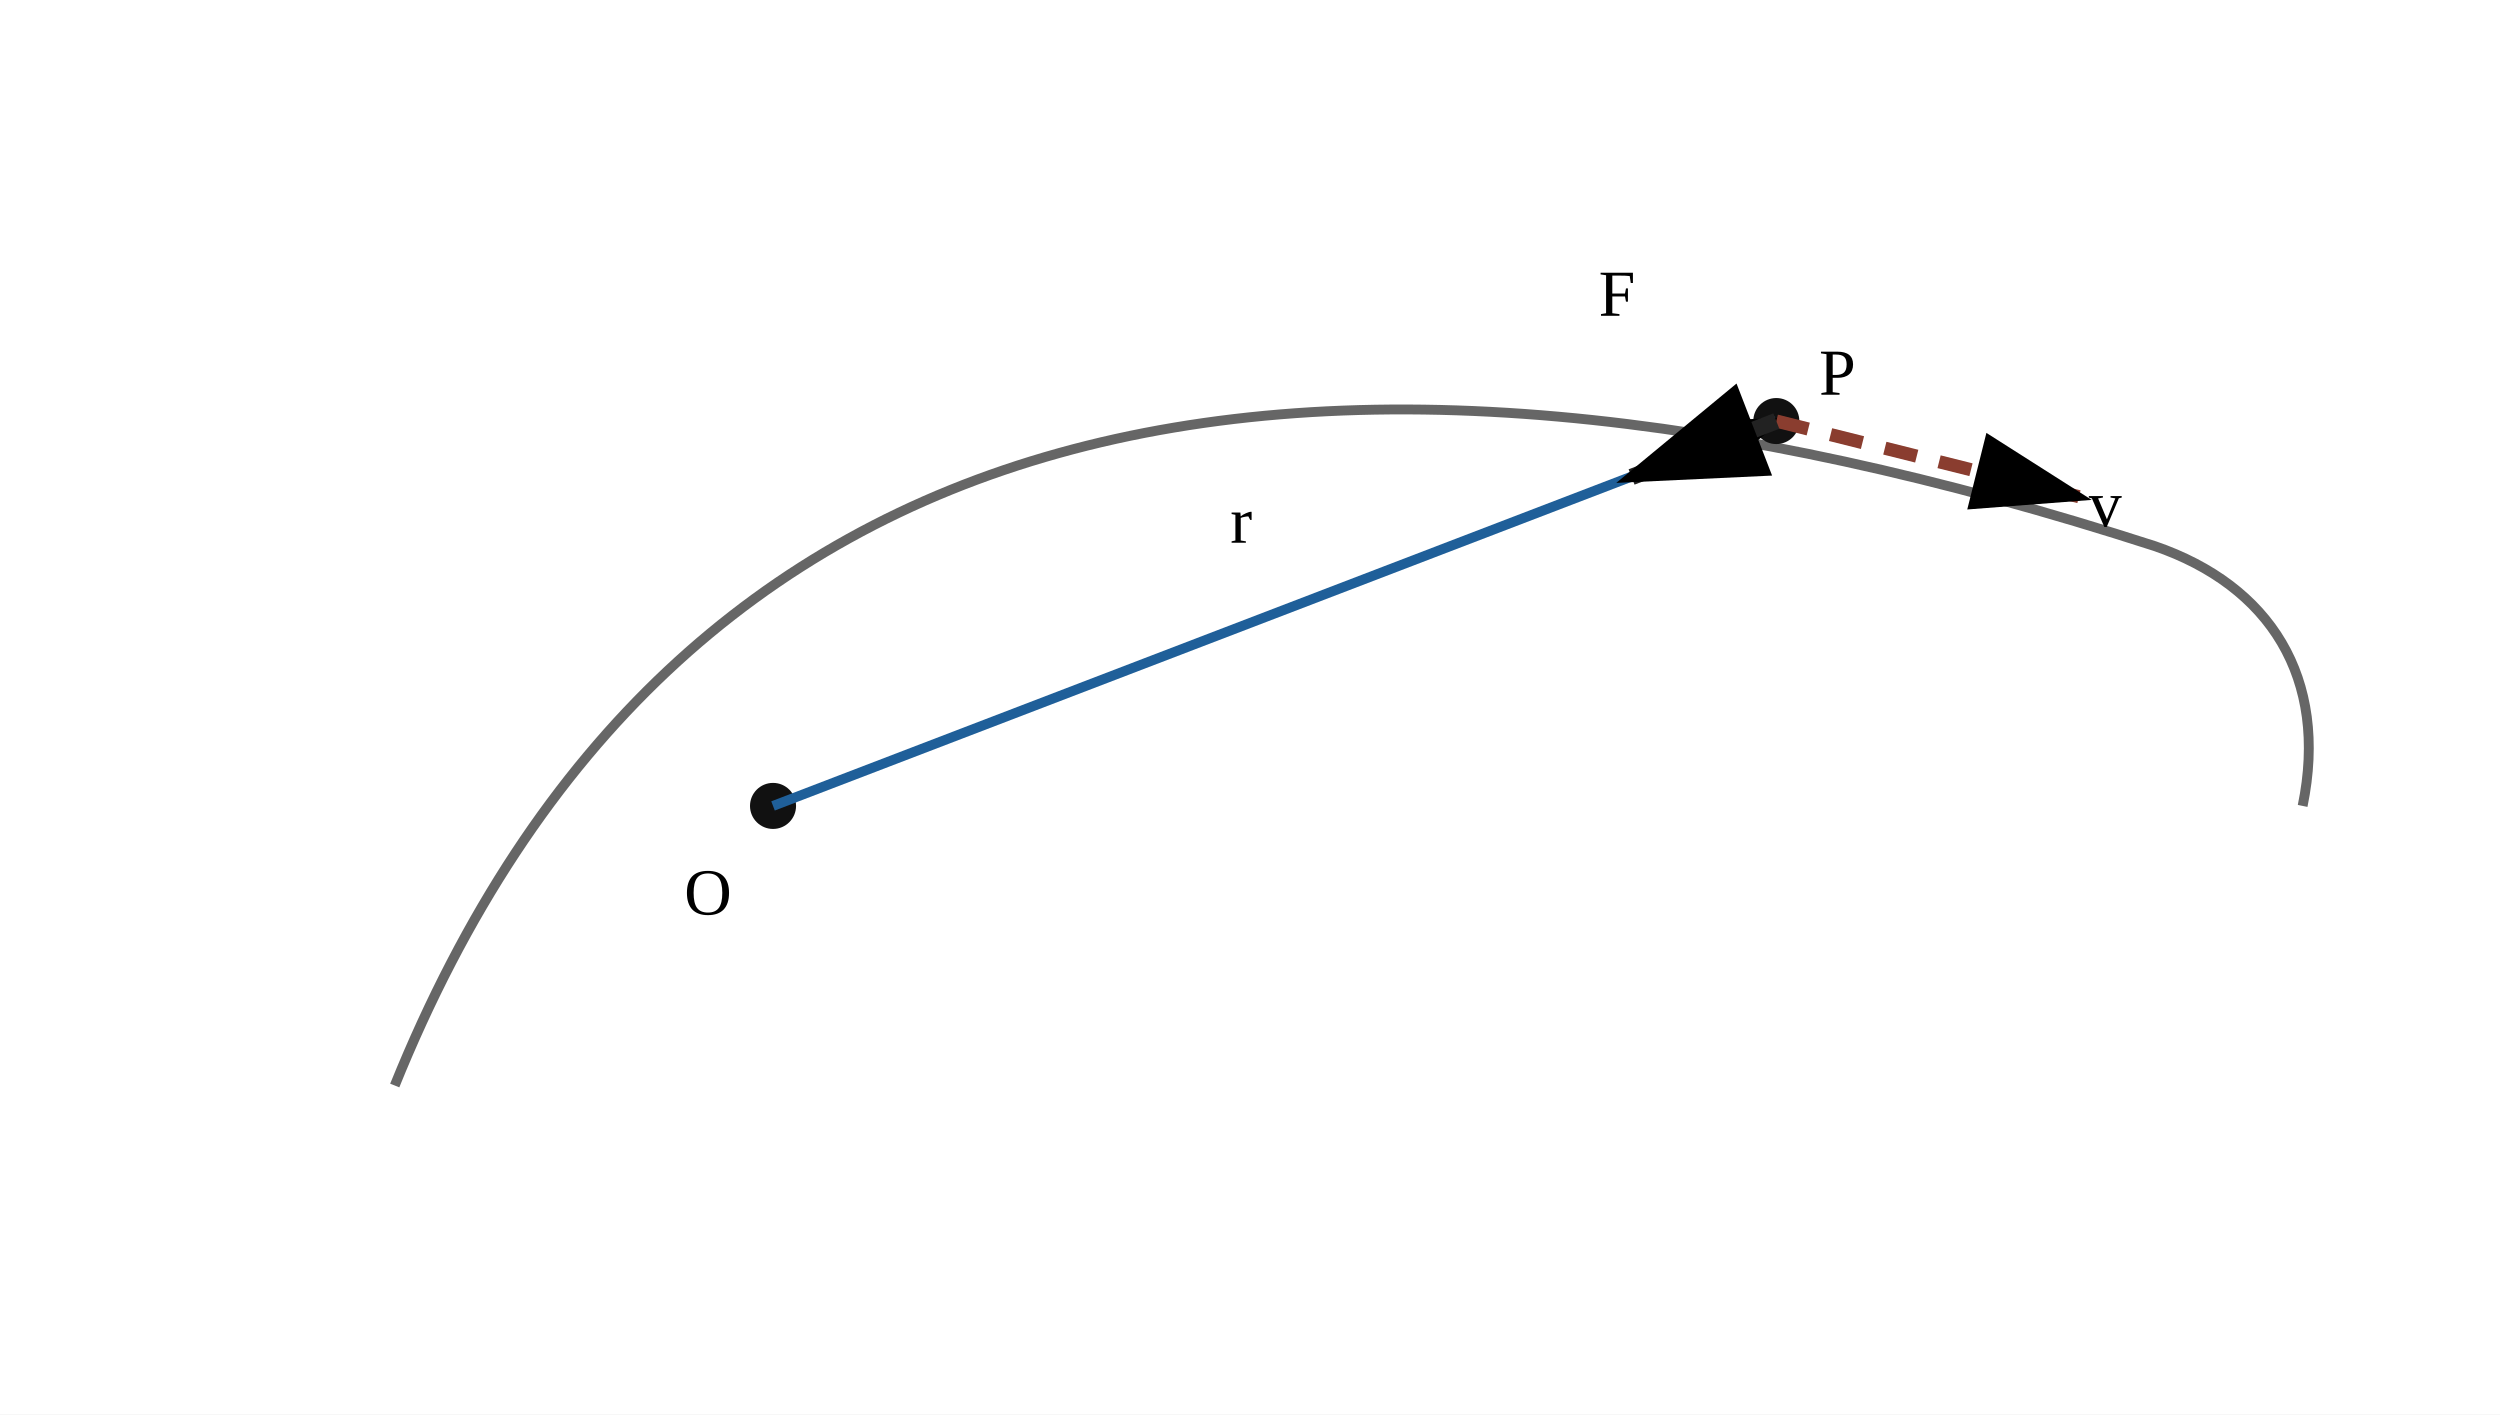
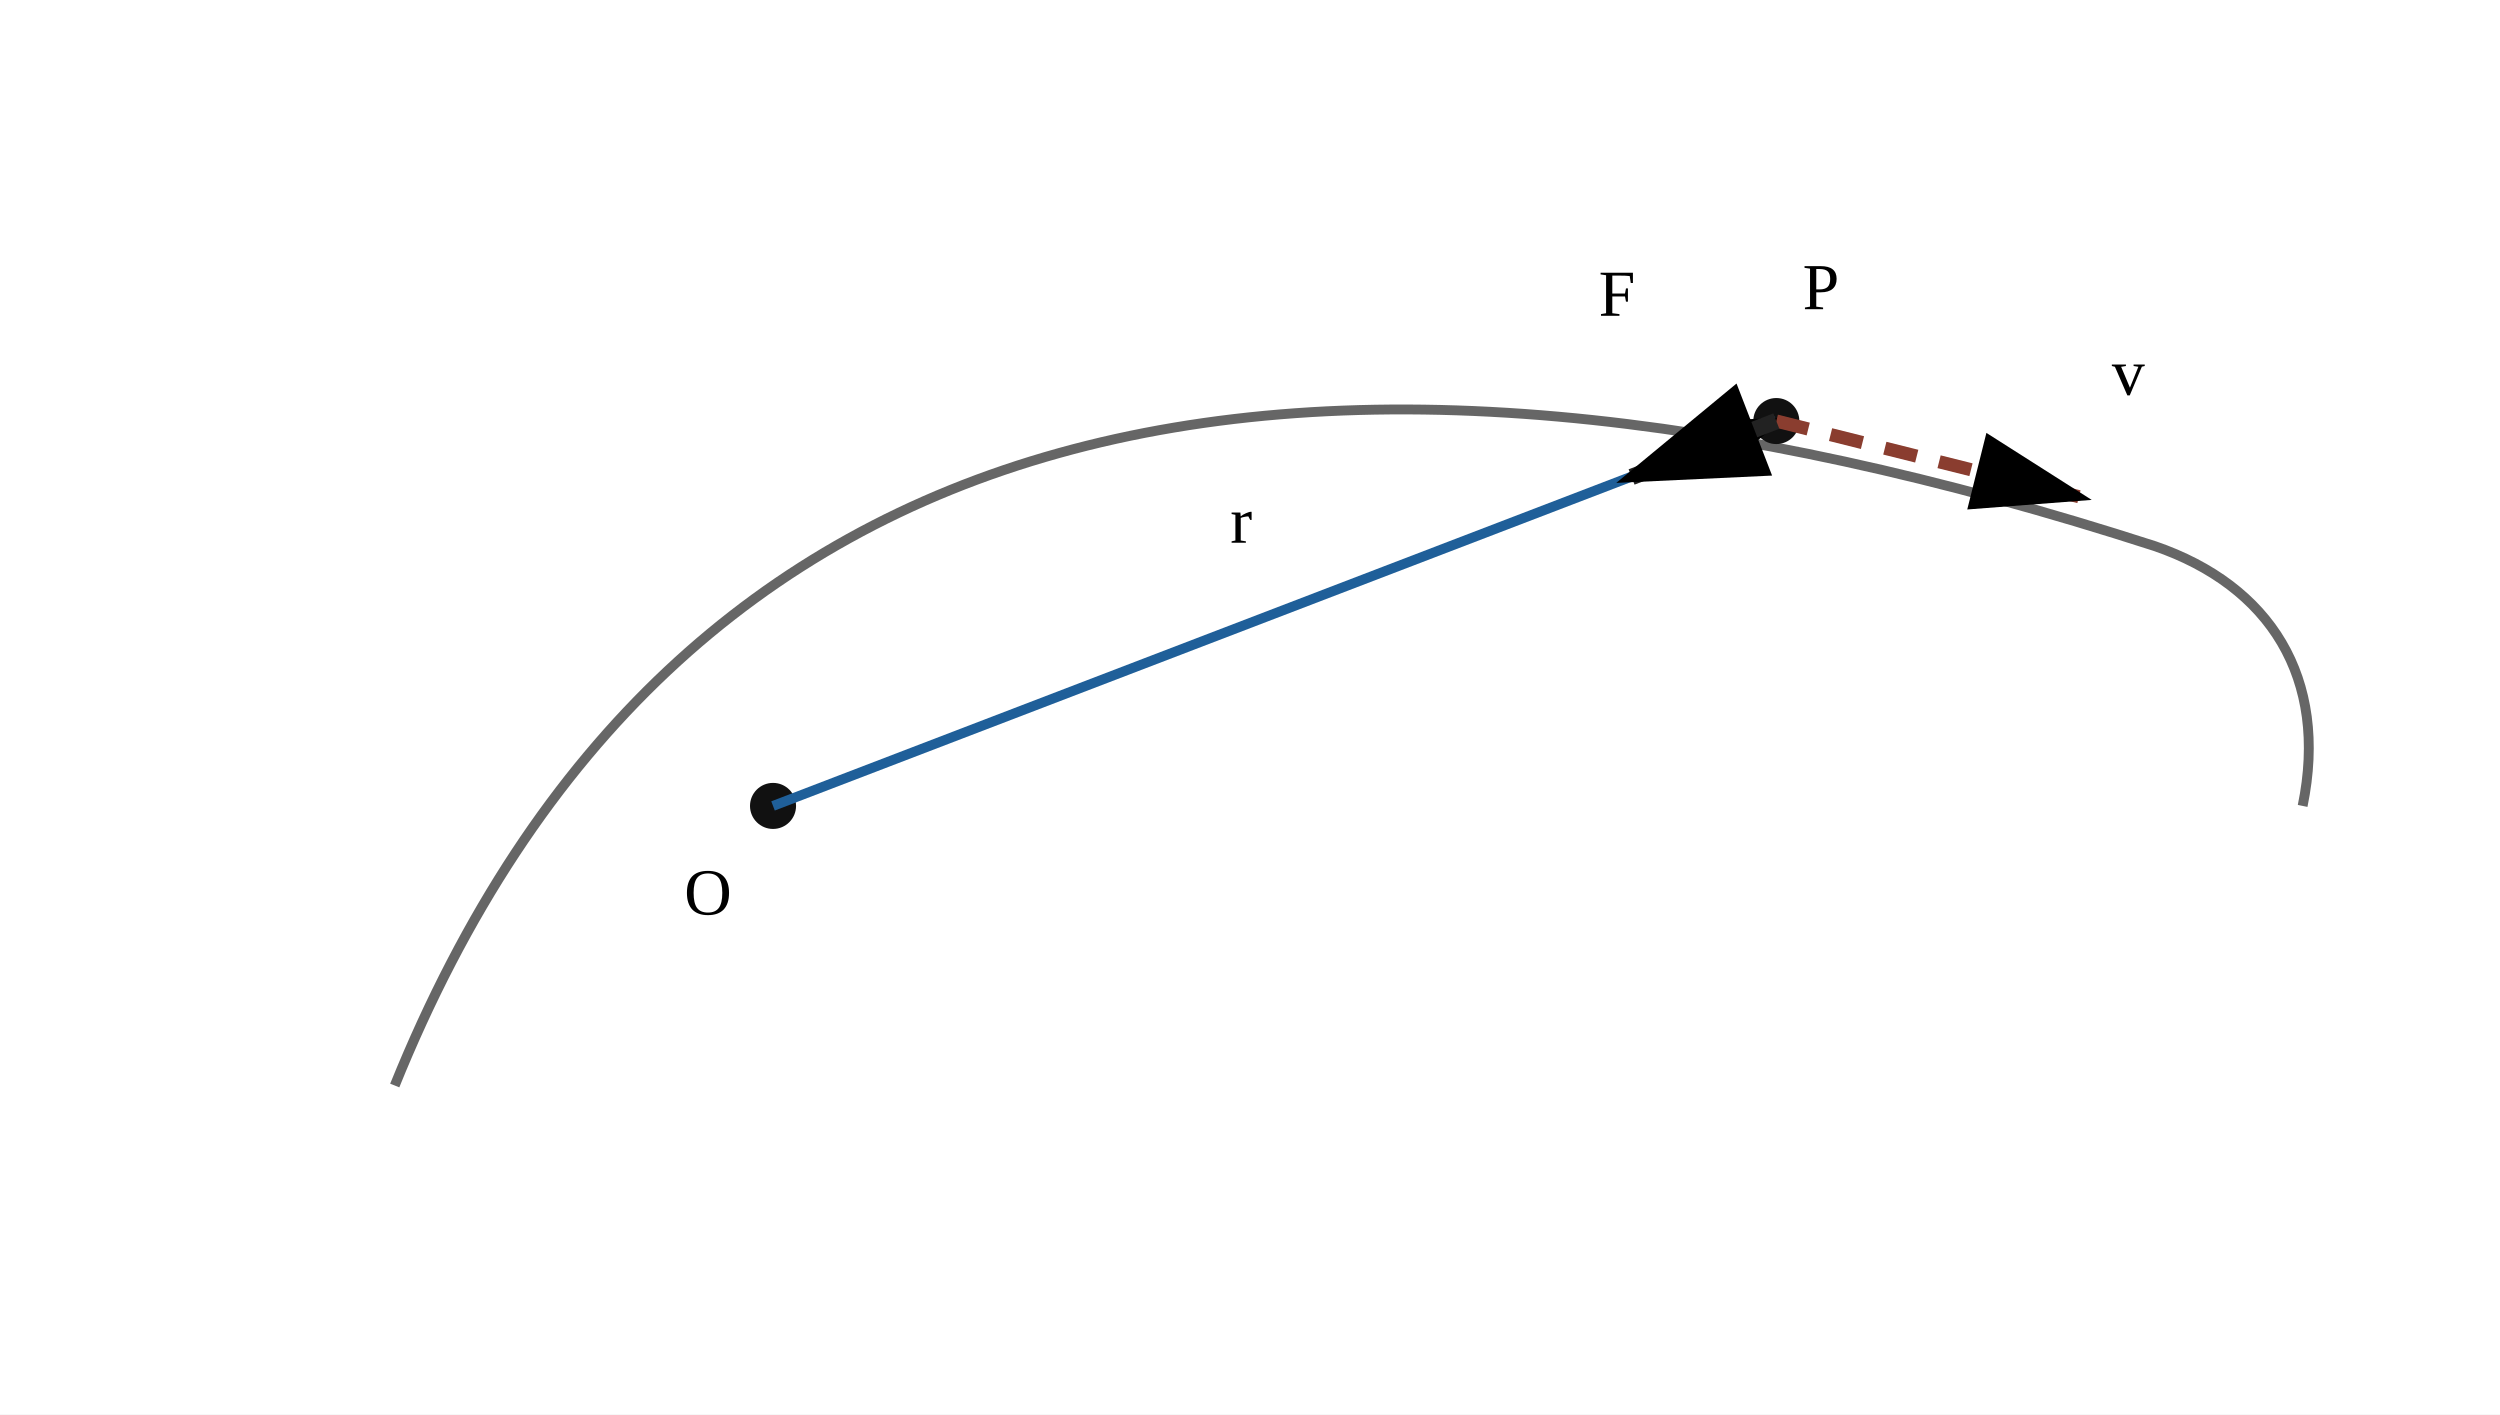
<svg xmlns="http://www.w3.org/2000/svg" viewBox="0 0 760 430" role="img" aria-labelledby="title desc" data-layout-lint="strict">
  <rect width="760" height="430" fill="white" />
  <defs>
    <marker id="arrow" markerWidth="10" markerHeight="10" refX="8" refY="3" orient="auto" markerUnits="strokeWidth">
      <path d="M0,0 L0,6 L9,3 z" fill="currentColor" />
    </marker>
  </defs>
  <path d="M120,330 C205,120 395,82 655,166 C690,178 708,206 700,245" fill="none" stroke="#666" stroke-width="3" />
  <circle cx="235" cy="245" r="7" fill="#111" />
  <text x="208" y="278" font-size="20">O</text>
  <circle cx="540" cy="128" r="7" fill="#111" />
-   <text x="553" y="120" font-size="20">P</text>
+   <text x="548" y="94" font-size="20">P</text>
  <line x1="235" y1="245" x2="540" y2="128" stroke="#1f5f99" stroke-width="3" marker-end="url(#arrow)" />
  <text x="374" y="165" font-size="20">r</text>
  <line x1="540" y1="128" x2="632" y2="151" stroke="#8a3d2f" stroke-width="4" stroke-dasharray="10 7" marker-end="url(#arrow)" />
-   <text x="635" y="160" font-size="20">v</text>
+   <text x="642" y="120" font-size="20">v</text>
  <line x1="540" y1="128" x2="496" y2="145" stroke="#222" stroke-width="5" marker-end="url(#arrow)" data-layout-ignore="text-overlap: force must lie on the radial line toward O" />
  <text x="486" y="96" font-size="20">F</text>
</svg>
